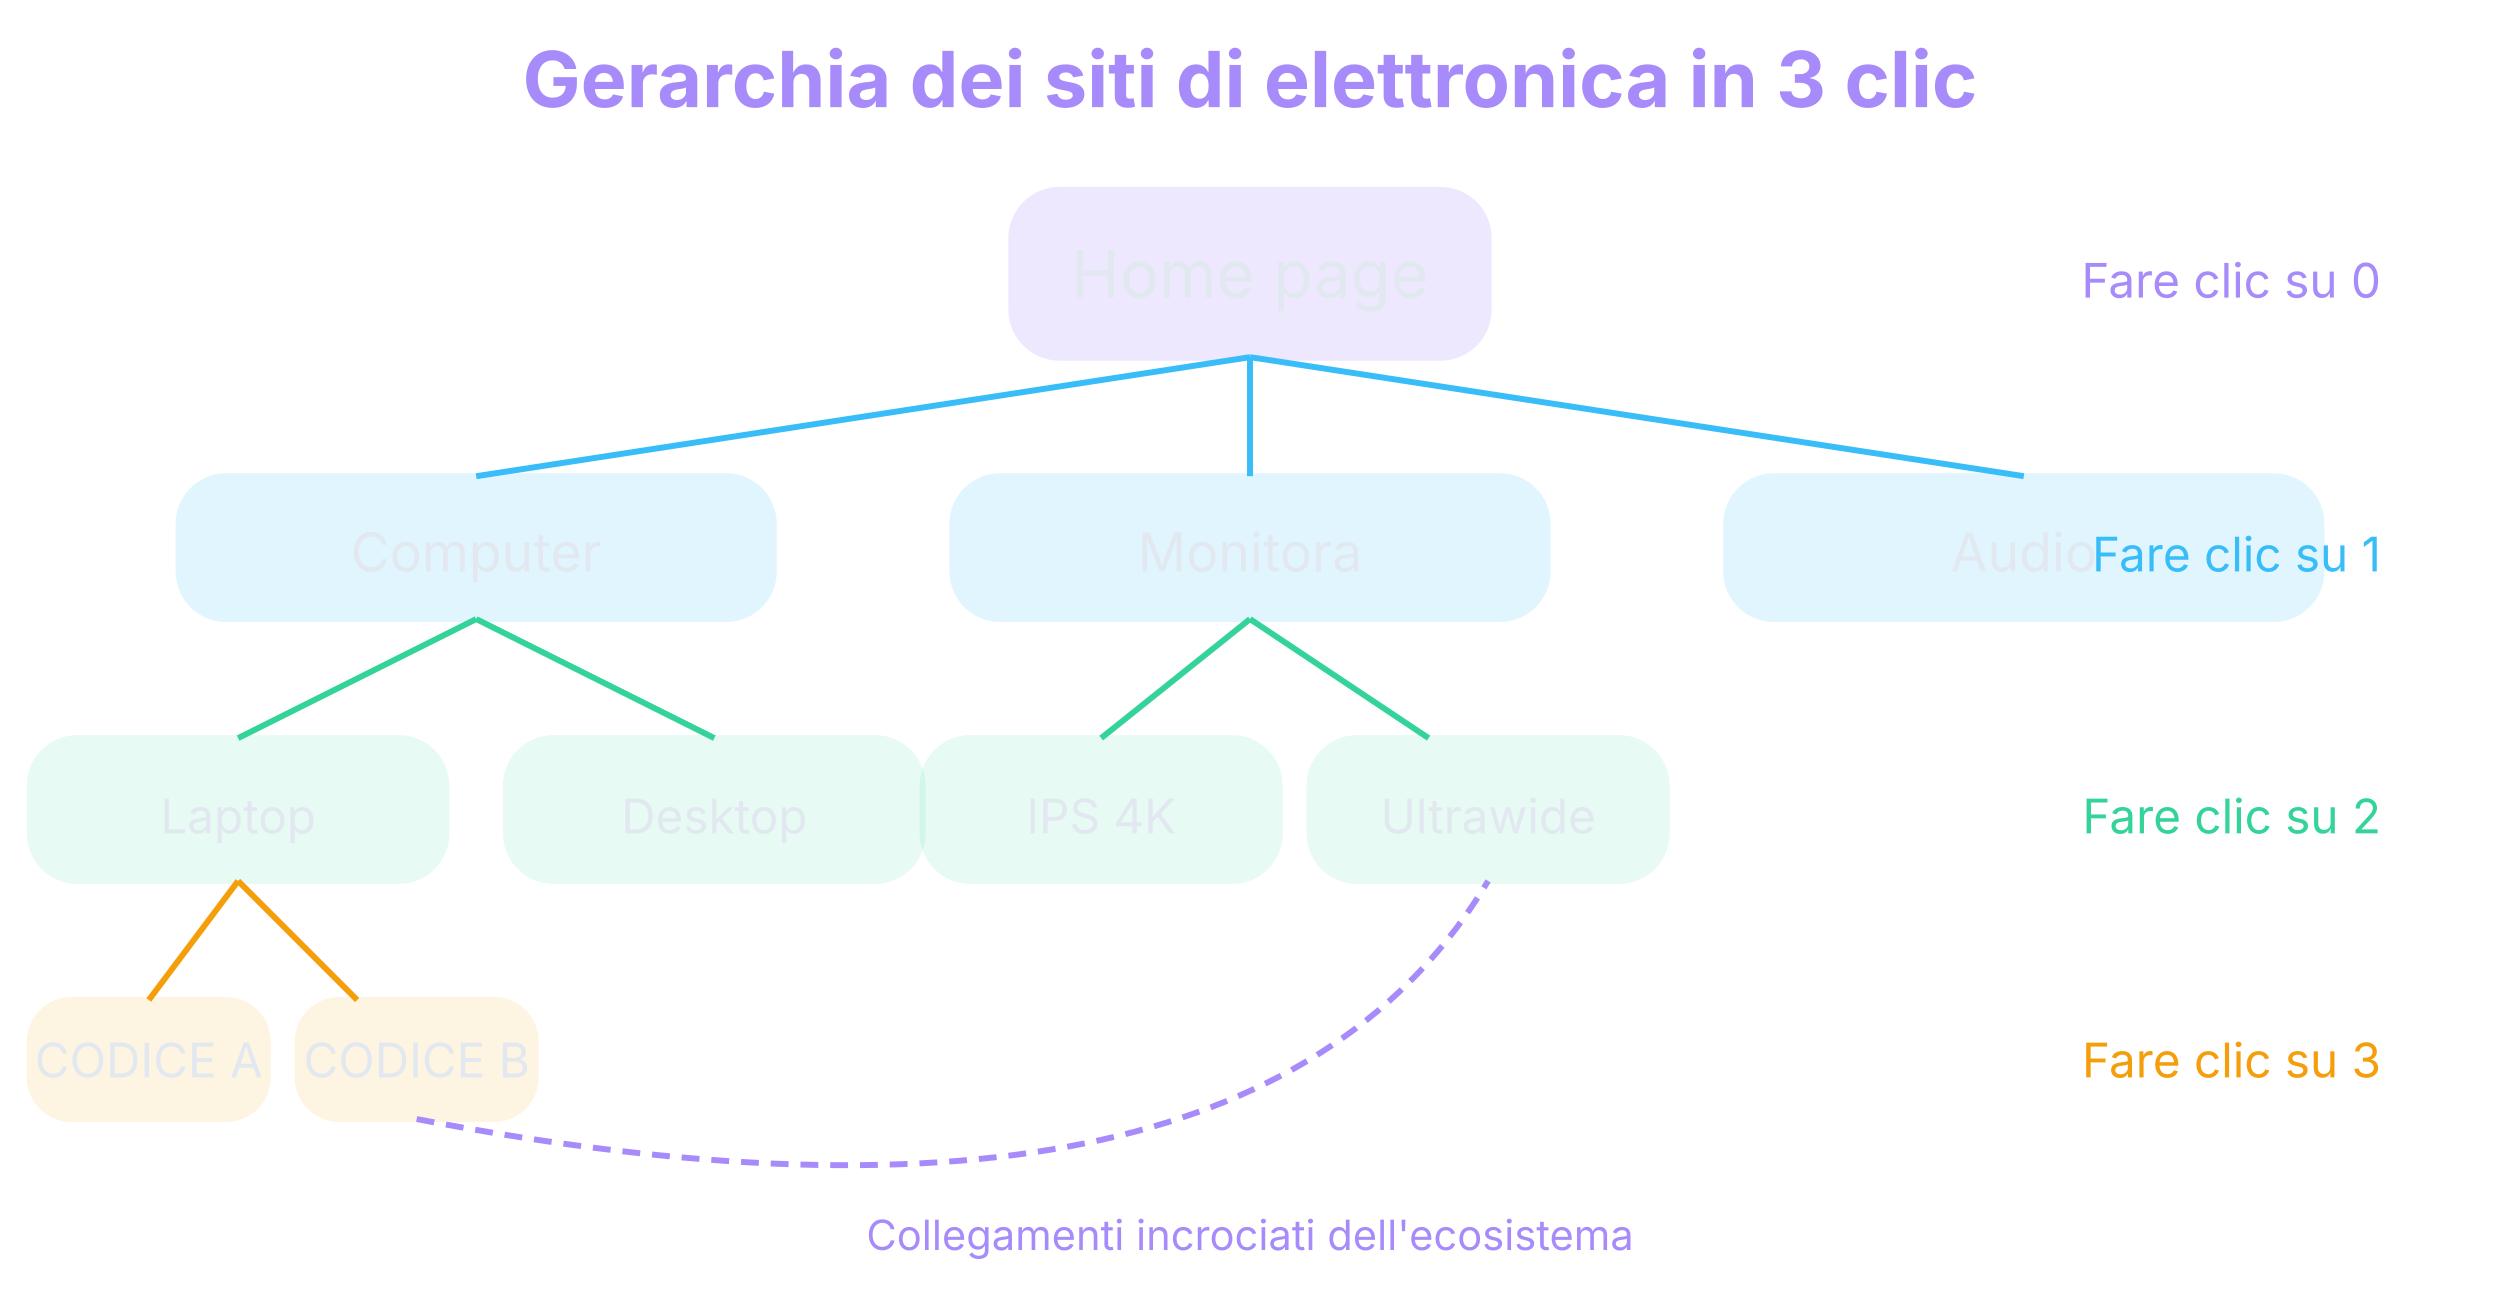
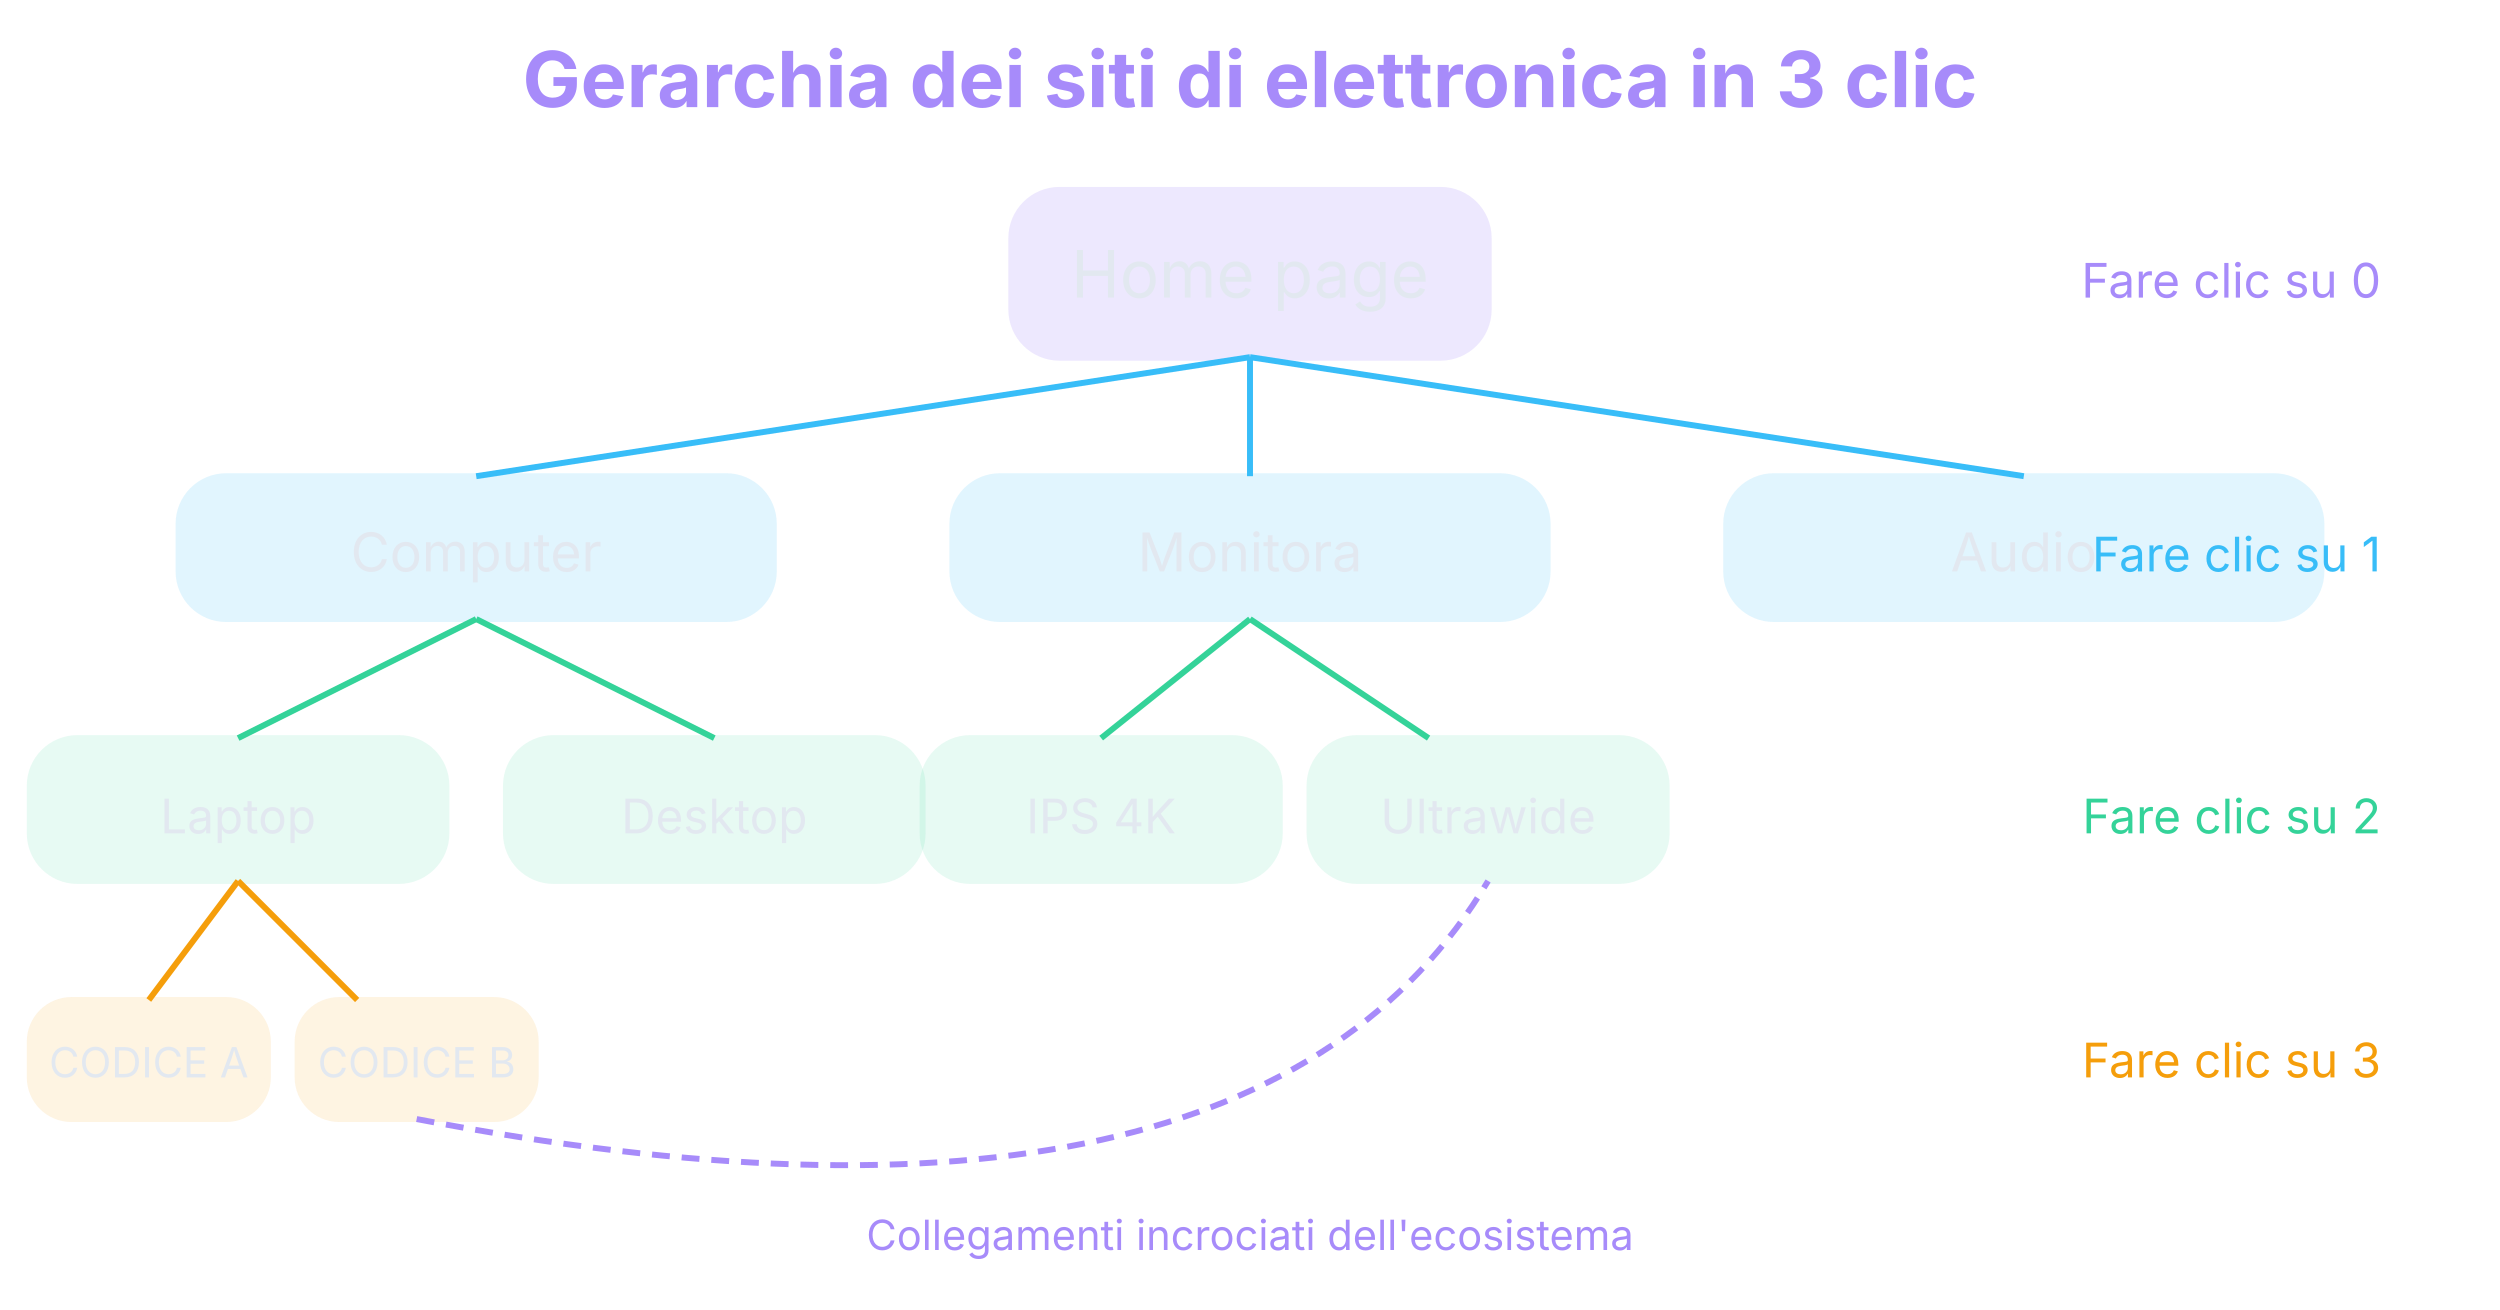
<svg xmlns="http://www.w3.org/2000/svg" viewBox="0 0 420 220" fill="none">
  <text x="210" y="18" text-anchor="middle" font-family="Inter, -apple-system, BlinkMacSystemFont, 'Segoe UI', Roboto, sans-serif" font-size="13" font-weight="bold" fill="#a78bfa">Gerarchia dei siti di elettronica in 3 clic</text>
  <rect x="170" y="32" width="80" height="28" rx="8" fill="#a78bfa" opacity="0.2" stroke="#a78bfa" stroke-width="1.2" />
  <text x="210" y="50" text-anchor="middle" font-family="Inter, -apple-system, BlinkMacSystemFont, 'Segoe UI', Roboto, sans-serif" font-size="11" fill="#e2e8f0">Home page</text>
  <line x1="210" y1="60" x2="80" y2="80" stroke="#38bdf8" stroke-width="1" />
  <line x1="210" y1="60" x2="210" y2="80" stroke="#38bdf8" stroke-width="1" />
  <line x1="210" y1="60" x2="340" y2="80" stroke="#38bdf8" stroke-width="1" />
  <rect x="30" y="80" width="100" height="24" rx="8" fill="#38bdf8" opacity="0.15" stroke="#38bdf8" stroke-width="1" />
  <text x="80" y="96" text-anchor="middle" font-family="Inter, -apple-system, BlinkMacSystemFont, 'Segoe UI', Roboto, sans-serif" font-size="9" fill="#e2e8f0">Computer</text>
  <rect x="160" y="80" width="100" height="24" rx="8" fill="#38bdf8" opacity="0.15" stroke="#38bdf8" stroke-width="1" />
  <text x="210" y="96" text-anchor="middle" font-family="Inter, -apple-system, BlinkMacSystemFont, 'Segoe UI', Roboto, sans-serif" font-size="9" fill="#e2e8f0">Monitora</text>
  <rect x="290" y="80" width="100" height="24" rx="8" fill="#38bdf8" opacity="0.15" stroke="#38bdf8" stroke-width="1" />
  <text x="340" y="96" text-anchor="middle" font-family="Inter, -apple-system, BlinkMacSystemFont, 'Segoe UI', Roboto, sans-serif" font-size="9" fill="#e2e8f0">Audio</text>
  <line x1="80" y1="104" x2="40" y2="124" stroke="#34d399" stroke-width="1" />
  <line x1="80" y1="104" x2="120" y2="124" stroke="#34d399" stroke-width="1" />
  <rect x="5" y="124" width="70" height="24" rx="8" fill="#34d399" opacity="0.12" stroke="#34d399" stroke-width="1" />
  <text x="40" y="140" text-anchor="middle" font-family="Inter, -apple-system, BlinkMacSystemFont, 'Segoe UI', Roboto, sans-serif" font-size="8" fill="#e2e8f0">Laptop</text>
  <rect x="85" y="124" width="70" height="24" rx="8" fill="#34d399" opacity="0.12" stroke="#34d399" stroke-width="1" />
  <text x="120" y="140" text-anchor="middle" font-family="Inter, -apple-system, BlinkMacSystemFont, 'Segoe UI', Roboto, sans-serif" font-size="8" fill="#e2e8f0">Desktop</text>
  <line x1="210" y1="104" x2="185" y2="124" stroke="#34d399" stroke-width="1" />
  <line x1="210" y1="104" x2="240" y2="124" stroke="#34d399" stroke-width="1" />
  <rect x="155" y="124" width="60" height="24" rx="8" fill="#34d399" opacity="0.12" stroke="#34d399" stroke-width="1" />
  <text x="185" y="140" text-anchor="middle" font-family="Inter, -apple-system, BlinkMacSystemFont, 'Segoe UI', Roboto, sans-serif" font-size="8" fill="#e2e8f0">IPS 4K</text>
  <rect x="220" y="124" width="60" height="24" rx="8" fill="#34d399" opacity="0.12" stroke="#34d399" stroke-width="1" />
  <text x="250" y="140" text-anchor="middle" font-family="Inter, -apple-system, BlinkMacSystemFont, 'Segoe UI', Roboto, sans-serif" font-size="8" fill="#e2e8f0">Ultrawide</text>
  <line x1="40" y1="148" x2="25" y2="168" stroke="#f59e0b" stroke-width="1" />
  <line x1="40" y1="148" x2="60" y2="168" stroke="#f59e0b" stroke-width="1" />
  <rect x="5" y="168" width="40" height="20" rx="7" fill="#f59e0b" opacity="0.12" stroke="#f59e0b" stroke-width="1" />
-   <text x="25" y="181" text-anchor="middle" font-family="Inter, -apple-system, BlinkMacSystemFont, 'Segoe UI', Roboto, sans-serif" font-size="8" fill="#e2e8f0">CODICE A</text>
+   <text x="25" y="181" text-anchor="middle" font-family="Inter, -apple-system, BlinkMacSystemFont, 'Segoe UI', Roboto, sans-serif" font-size="7" fill="#e2e8f0">CODICE A</text>
  <rect x="50" y="168" width="40" height="20" rx="7" fill="#f59e0b" opacity="0.12" stroke="#f59e0b" stroke-width="1" />
-   <text x="70" y="181" text-anchor="middle" font-family="Inter, -apple-system, BlinkMacSystemFont, 'Segoe UI', Roboto, sans-serif" font-size="8" fill="#e2e8f0">CODICE B</text>
+   <text x="70" y="181" text-anchor="middle" font-family="Inter, -apple-system, BlinkMacSystemFont, 'Segoe UI', Roboto, sans-serif" font-size="7" fill="#e2e8f0">CODICE B</text>
  <text x="400" y="50" text-anchor="end" font-family="Inter, -apple-system, BlinkMacSystemFont, 'Segoe UI', Roboto, sans-serif" font-size="8" fill="#a78bfa">Fare clic su 0</text>
  <text x="400" y="96" text-anchor="end" font-family="Inter, -apple-system, BlinkMacSystemFont, 'Segoe UI', Roboto, sans-serif" font-size="8" fill="#38bdf8">Fare clic su 1</text>
  <text x="400" y="140" text-anchor="end" font-family="Inter, -apple-system, BlinkMacSystemFont, 'Segoe UI', Roboto, sans-serif" font-size="8" fill="#34d399">Fare clic su 2</text>
  <text x="400" y="181" text-anchor="end" font-family="Inter, -apple-system, BlinkMacSystemFont, 'Segoe UI', Roboto, sans-serif" font-size="8" fill="#f59e0b">Fare clic su 3</text>
  <path d="M70,188 Q210,215 250,148" stroke="#a78bfa" stroke-width="1" stroke-dasharray="3,2" fill="none" />
  <text x="210" y="210" text-anchor="middle" font-family="Inter, -apple-system, BlinkMacSystemFont, 'Segoe UI', Roboto, sans-serif" font-size="7" fill="#a78bfa">Collegamenti incrociati dell'ecosistema</text>
</svg>
